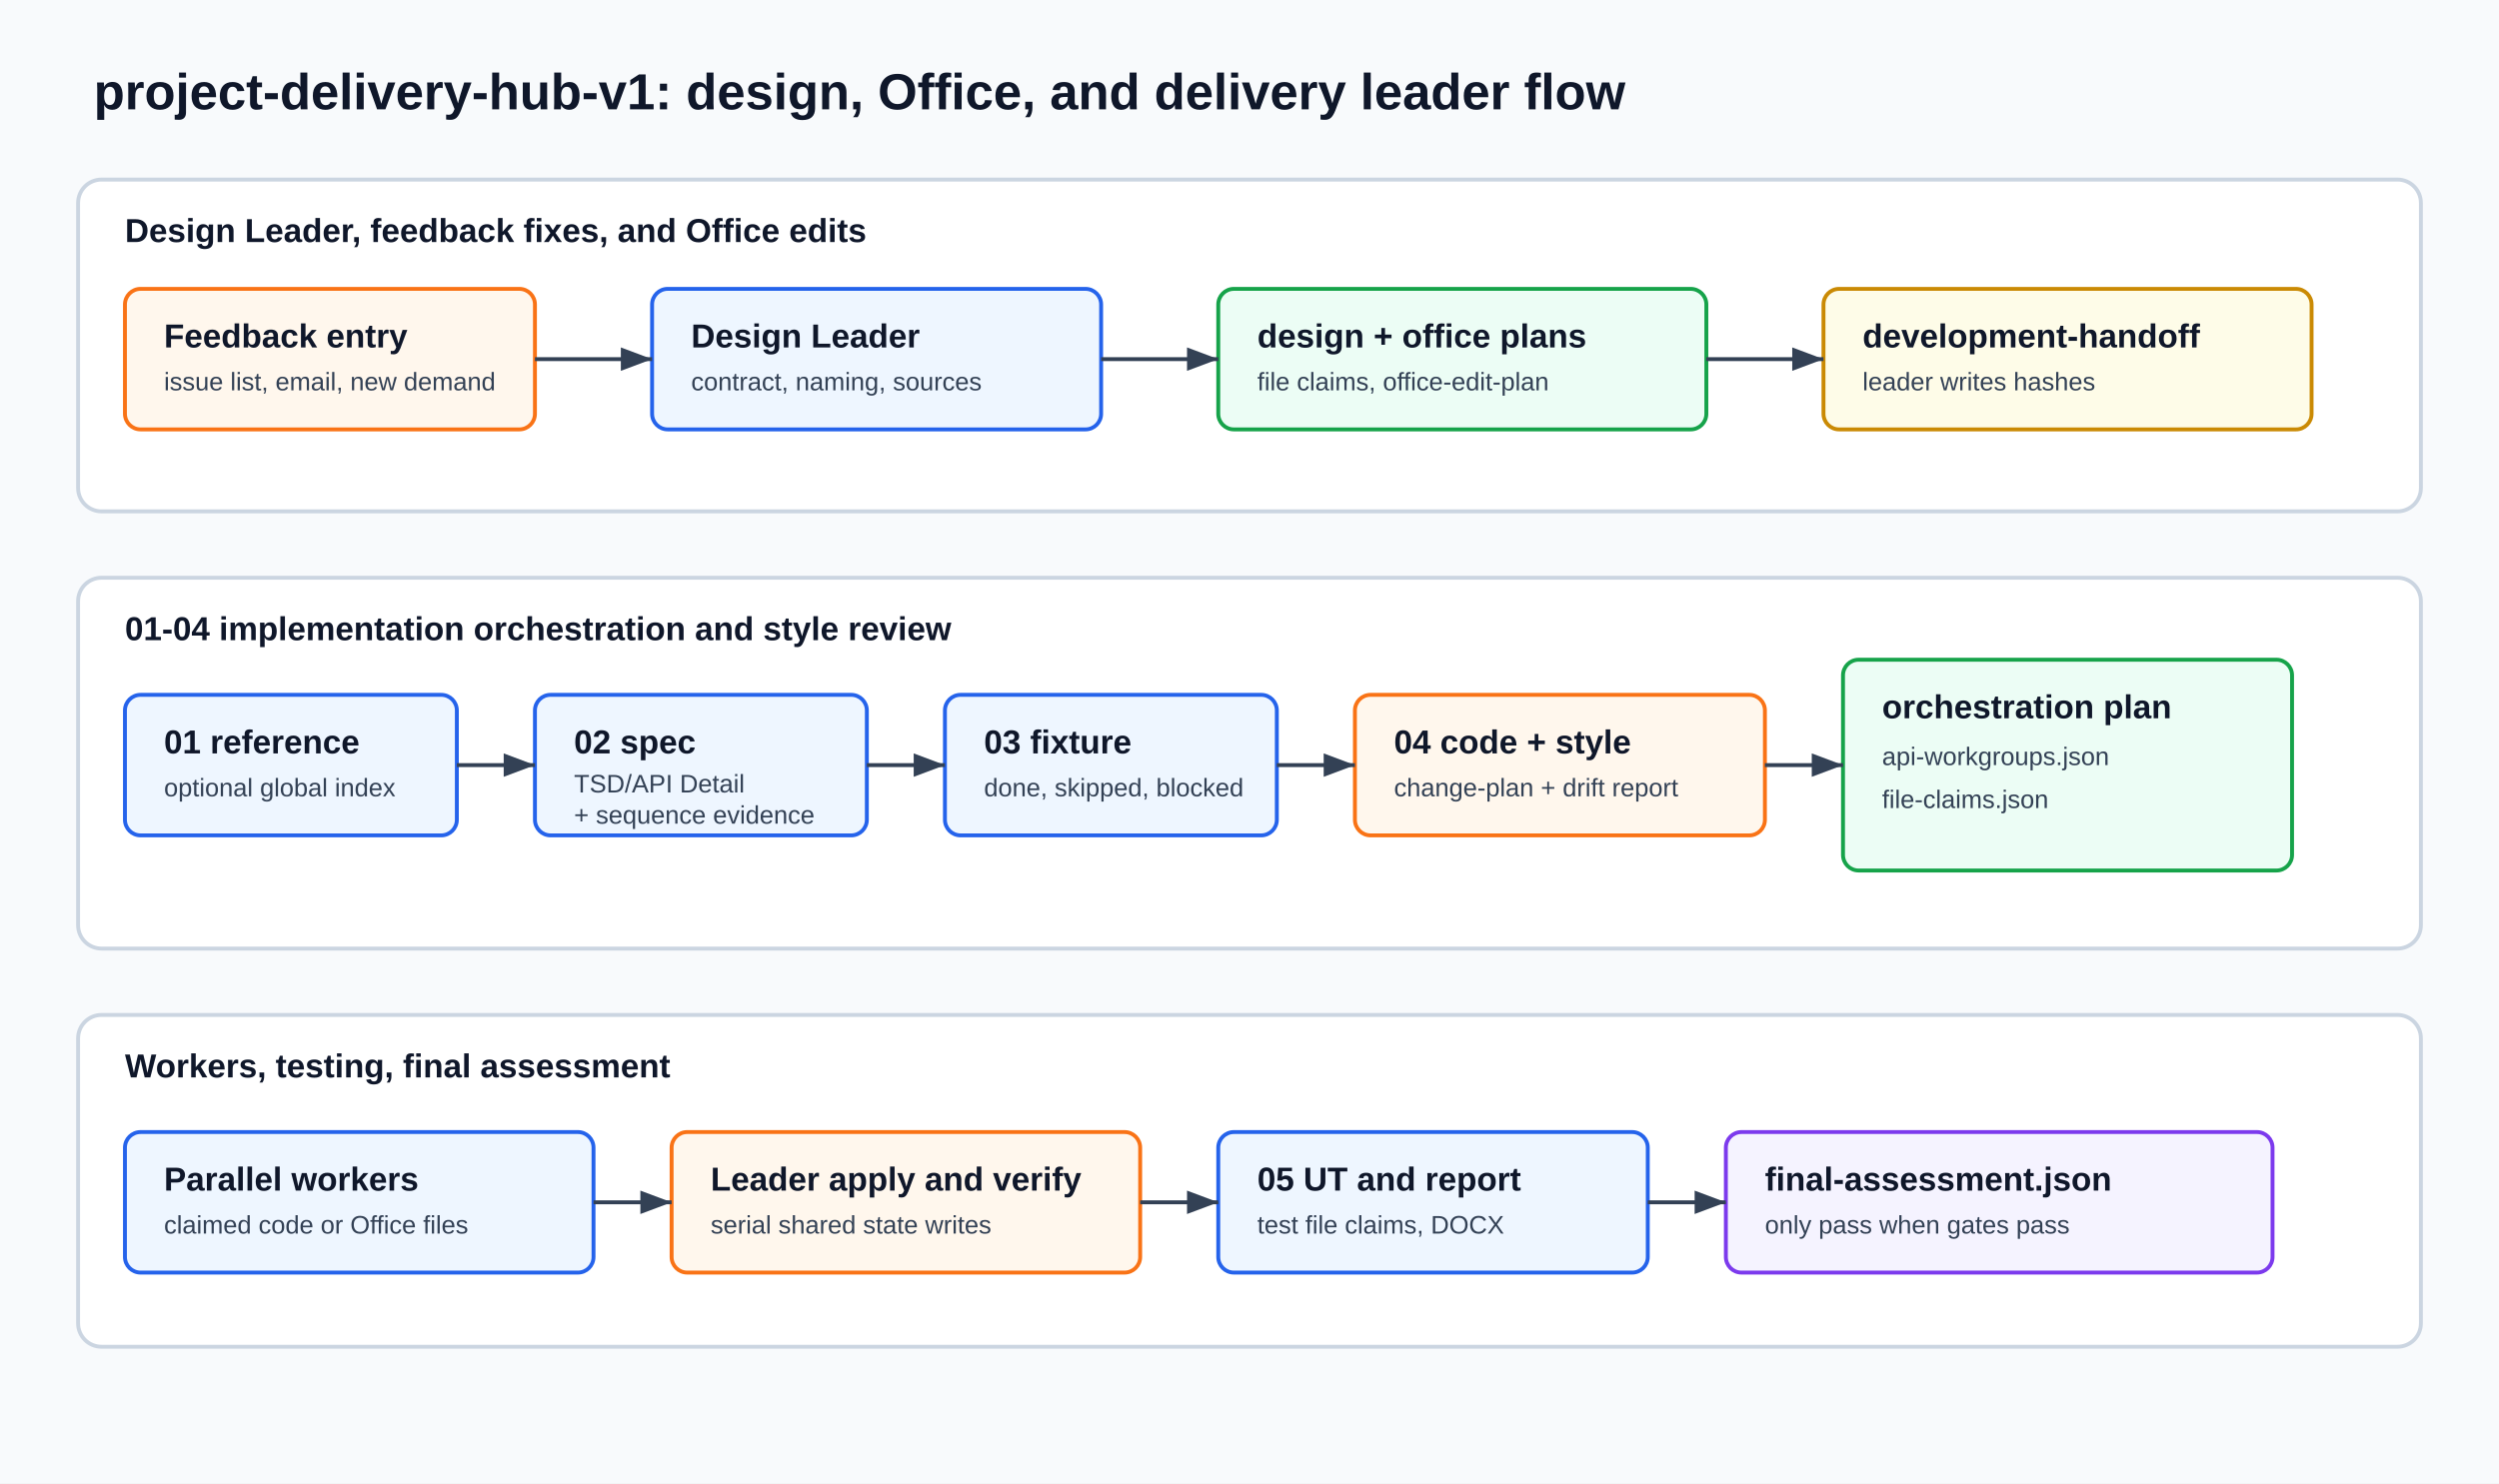
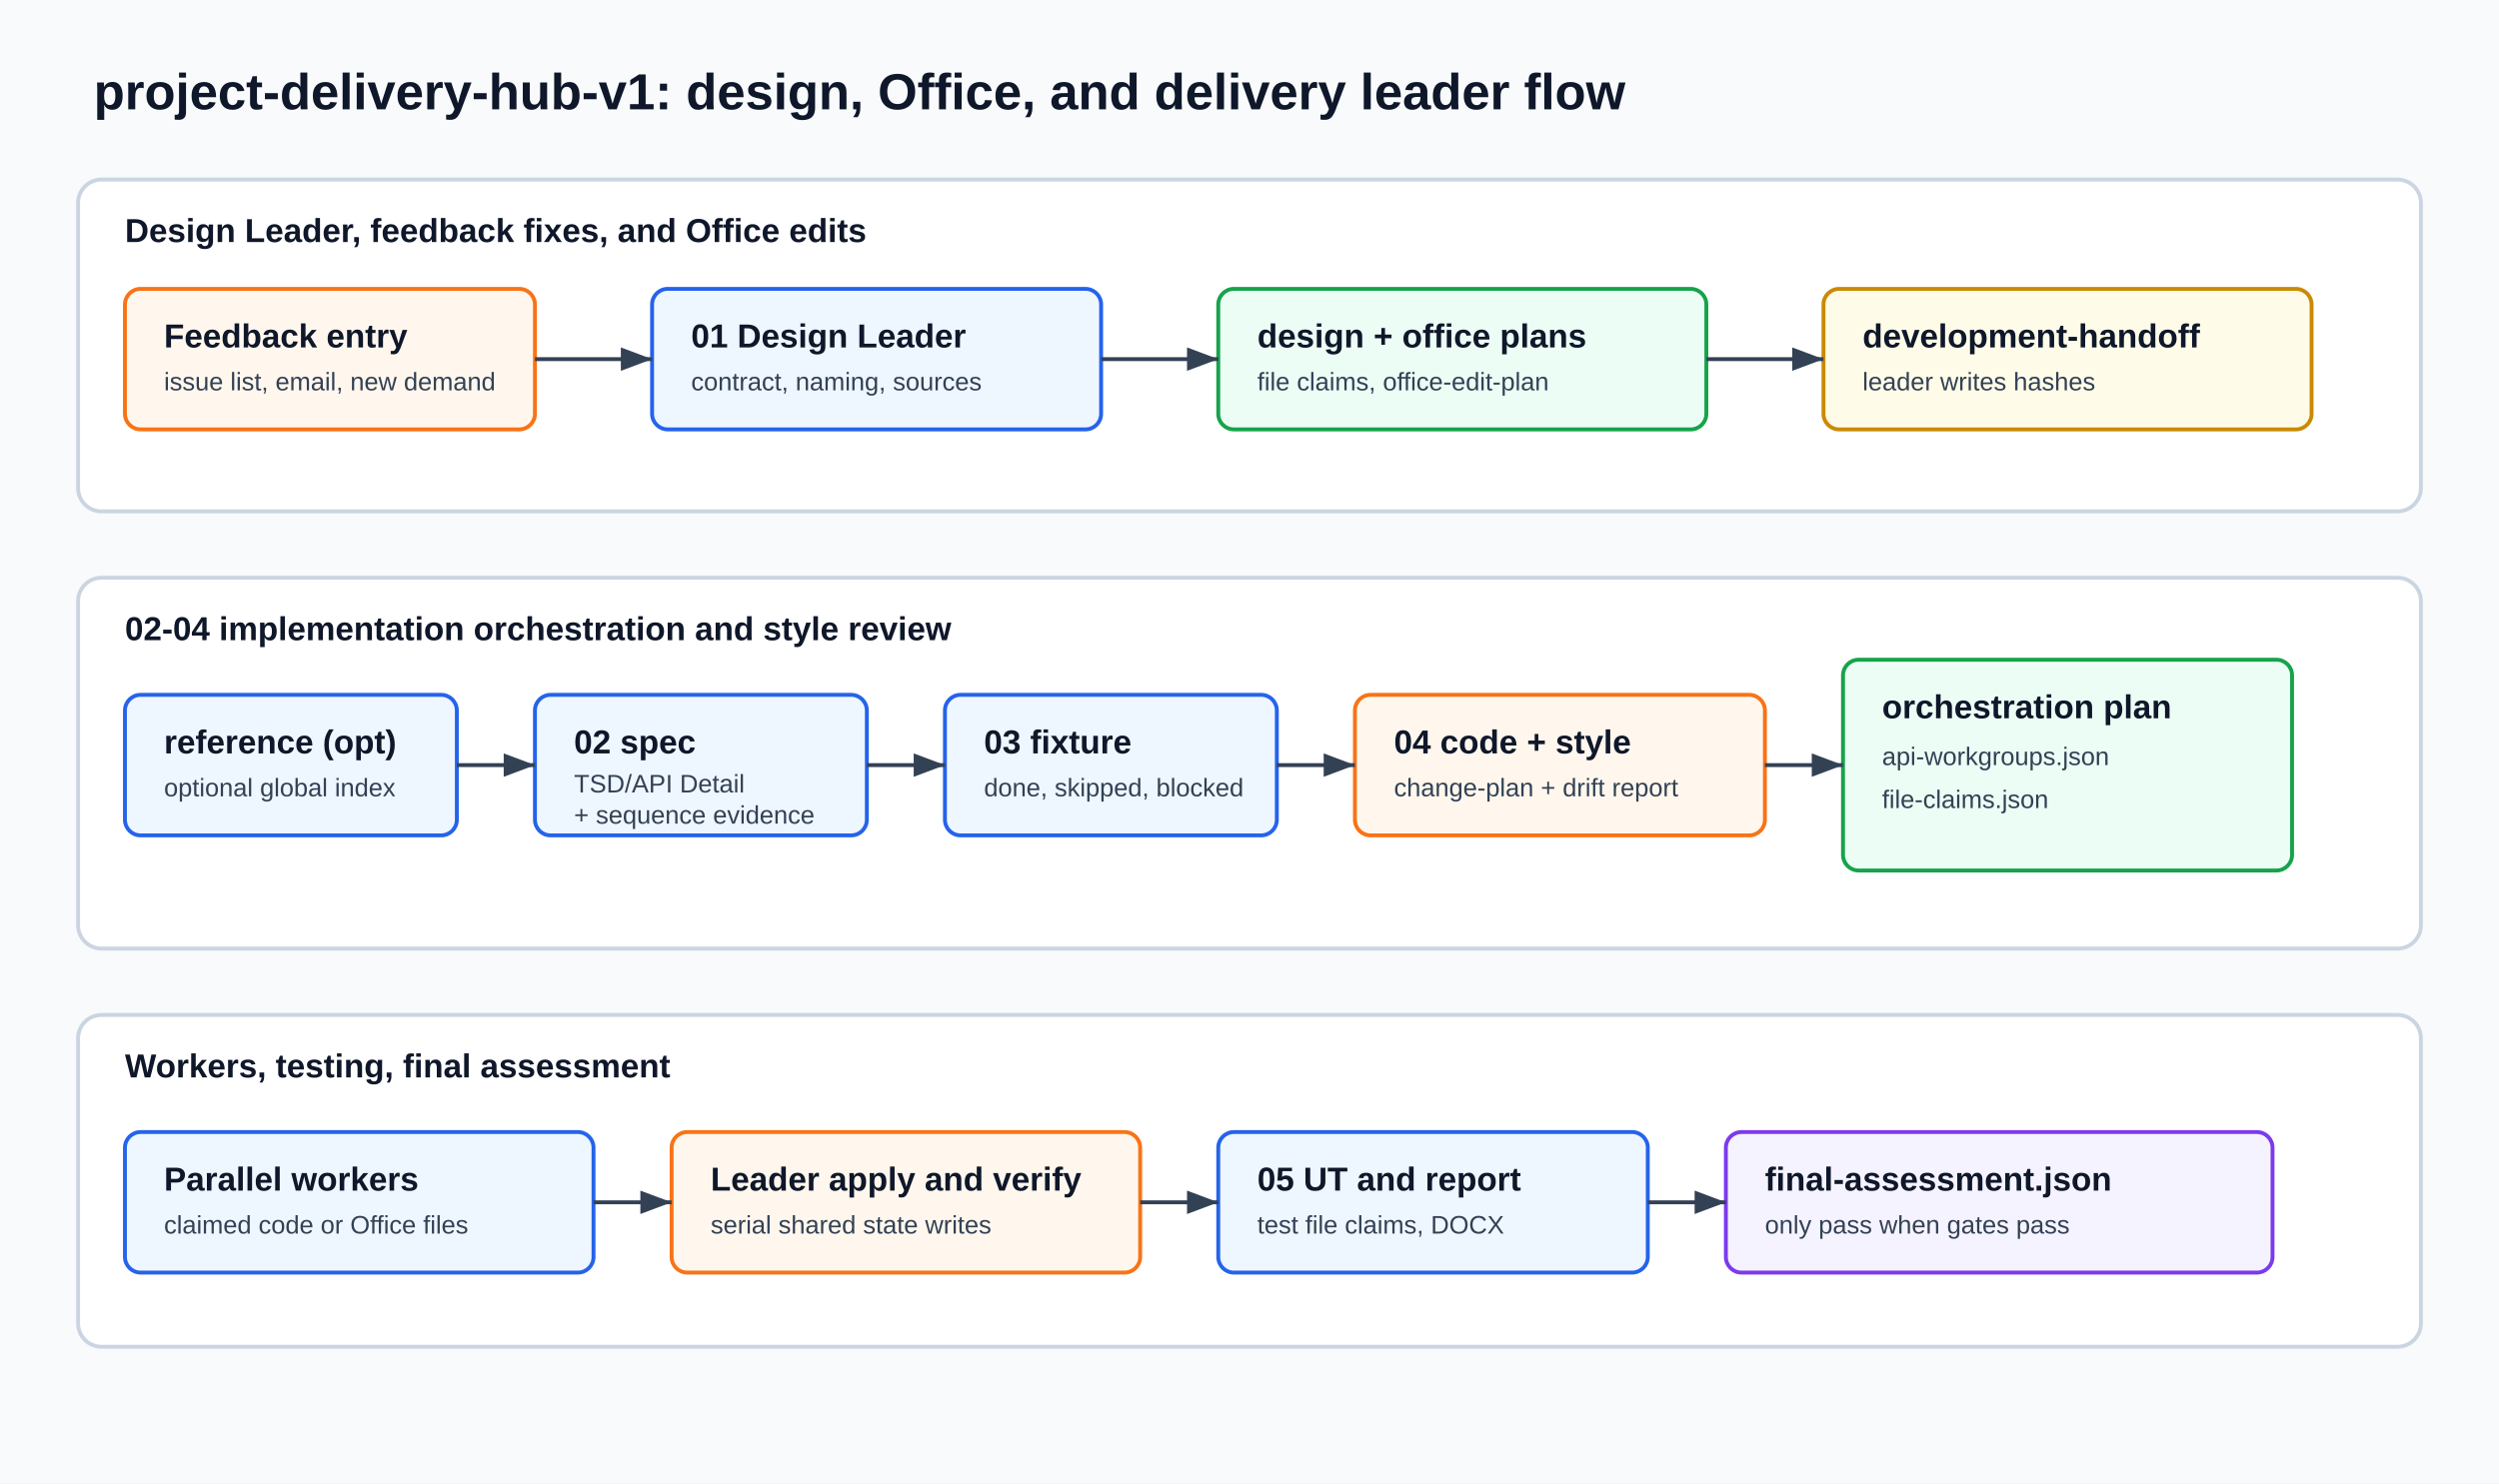
<svg xmlns="http://www.w3.org/2000/svg" width="1280" height="760" viewBox="0 0 1280 760" role="img" aria-labelledby="title desc">
  <style>
    .bg{fill:#f8fafc}.lane{fill:#ffffff;stroke:#cbd5e1;stroke-width:2}.box{rx:8;fill:#eef6ff;stroke:#2563eb;stroke-width:2}.gate{rx:8;fill:#fff7ed;stroke:#f97316;stroke-width:2}.state{rx:8;fill:#ecfdf5;stroke:#16a34a;stroke-width:2}.warn{rx:8;fill:#fefce8;stroke:#ca8a04;stroke-width:2}.end{rx:8;fill:#f5f3ff;stroke:#7c3aed;stroke-width:2}.title{font:700 26px Arial,sans-serif;fill:#0f172a}.label{font:700 17px Arial,sans-serif;fill:#0f172a}.small{font:13px Arial,sans-serif;fill:#334155}.arrow{stroke:#334155;stroke-width:2;fill:none;marker-end:url(#arrow)}
  </style>
  <defs>
    <marker id="arrow" markerWidth="10" markerHeight="10" refX="8" refY="3" orient="auto">
      <path d="M0,0 L8,3 L0,6 Z" fill="#334155" />
    </marker>
  </defs>
  <rect class="bg" width="1280" height="760" />
  <text class="title" x="48" y="56">project-delivery-hub-v1: design, Office, and delivery leader flow</text>
  <rect class="lane" x="40" y="92" width="1200" height="170" rx="12" />
  <text class="label" x="64" y="124">Design Leader, feedback fixes, and Office edits</text>
  <rect class="gate" x="64" y="148" width="210" height="72" />
  <text class="label" x="84" y="178">Feedback entry</text>
  <text class="small" x="84" y="200">issue list, email, new demand</text>
  <rect class="box" x="334" y="148" width="230" height="72" />
-   <text class="label" x="354" y="178">Design Leader</text>
+   <text class="label" x="354" y="178">01 Design Leader</text>
  <text class="small" x="354" y="200">contract, naming, sources</text>
  <rect class="state" x="624" y="148" width="250" height="72" />
  <text class="label" x="644" y="178">design + office plans</text>
  <text class="small" x="644" y="200">file claims, office-edit-plan</text>
  <rect class="warn" x="934" y="148" width="250" height="72" />
  <text class="label" x="954" y="178">development-handoff</text>
  <text class="small" x="954" y="200">leader writes hashes</text>
  <path class="arrow" d="M274 184H334" />
  <path class="arrow" d="M564 184H624" />
  <path class="arrow" d="M874 184H934" />
  <rect class="lane" x="40" y="296" width="1200" height="190" rx="12" />
-   <text class="label" x="64" y="328">01-04 implementation orchestration and style review</text>
+   <text class="label" x="64" y="328">02-04 implementation orchestration and style review</text>
  <rect class="box" x="64" y="356" width="170" height="72" />
-   <text class="label" x="84" y="386">01 reference</text>
+   <text class="label" x="84" y="386">reference (opt)</text>
  <text class="small" x="84" y="408">optional global index</text>
  <rect class="box" x="274" y="356" width="170" height="72" />
  <text class="label" x="294" y="386">02 spec</text>
  <text class="small" x="294" y="406">TSD/API Detail</text>
  <text class="small" x="294" y="422">+ sequence evidence</text>
  <rect class="box" x="484" y="356" width="170" height="72" />
  <text class="label" x="504" y="386">03 fixture</text>
  <text class="small" x="504" y="408">done, skipped, blocked</text>
  <rect class="gate" x="694" y="356" width="210" height="72" />
  <text class="label" x="714" y="386">04 code + style</text>
  <text class="small" x="714" y="408">change-plan + drift report</text>
  <rect class="state" x="944" y="338" width="230" height="108" />
  <text class="label" x="964" y="368">orchestration plan</text>
  <text class="small" x="964" y="392">api-workgroups.json</text>
  <text class="small" x="964" y="414">file-claims.json</text>
  <path class="arrow" d="M234 392H274" />
  <path class="arrow" d="M444 392H484" />
  <path class="arrow" d="M654 392H694" />
  <path class="arrow" d="M904 392H944" />
  <rect class="lane" x="40" y="520" width="1200" height="170" rx="12" />
  <text class="label" x="64" y="552">Workers, testing, final assessment</text>
  <rect class="box" x="64" y="580" width="240" height="72" />
  <text class="label" x="84" y="610">Parallel workers</text>
  <text class="small" x="84" y="632">claimed code or Office files</text>
  <rect class="gate" x="344" y="580" width="240" height="72" />
  <text class="label" x="364" y="610">Leader apply and verify</text>
  <text class="small" x="364" y="632">serial shared state writes</text>
  <rect class="box" x="624" y="580" width="220" height="72" />
  <text class="label" x="644" y="610">05 UT and report</text>
  <text class="small" x="644" y="632">test file claims, DOCX</text>
  <rect class="end" x="884" y="580" width="280" height="72" />
  <text class="label" x="904" y="610">final-assessment.json</text>
  <text class="small" x="904" y="632">only pass when gates pass</text>
  <path class="arrow" d="M304 616H344" />
  <path class="arrow" d="M584 616H624" />
  <path class="arrow" d="M844 616H884" />
</svg>
